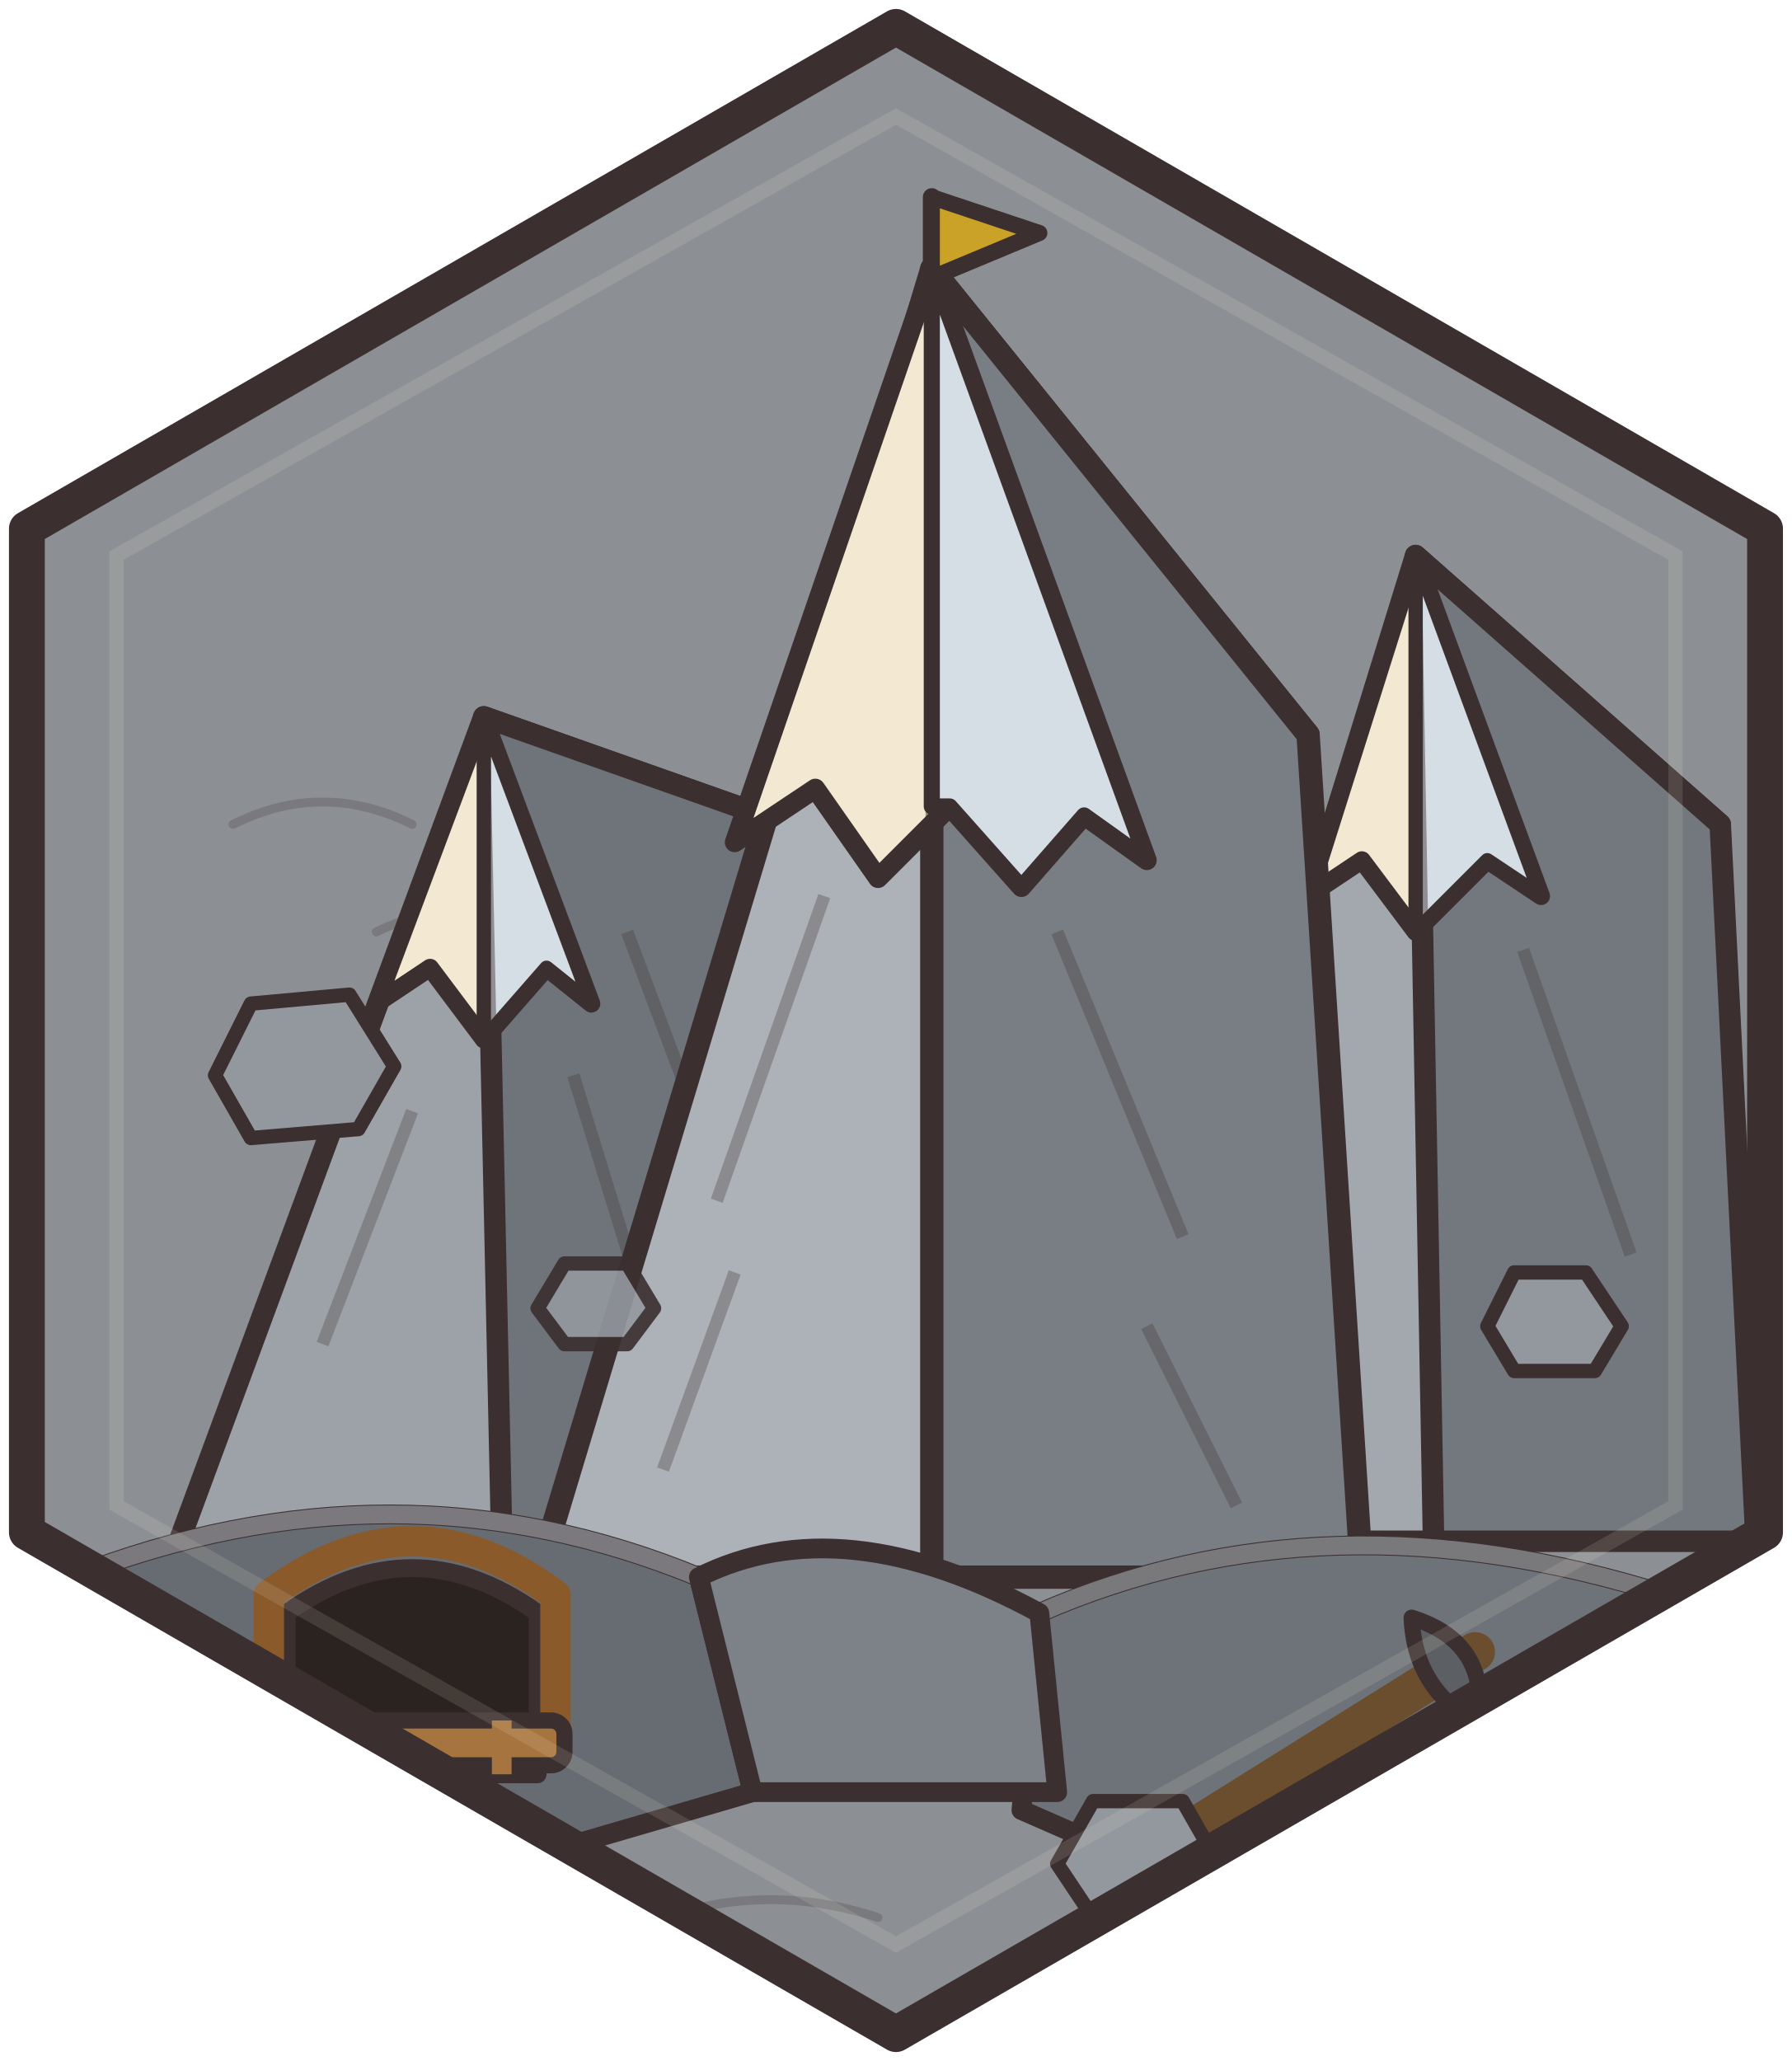
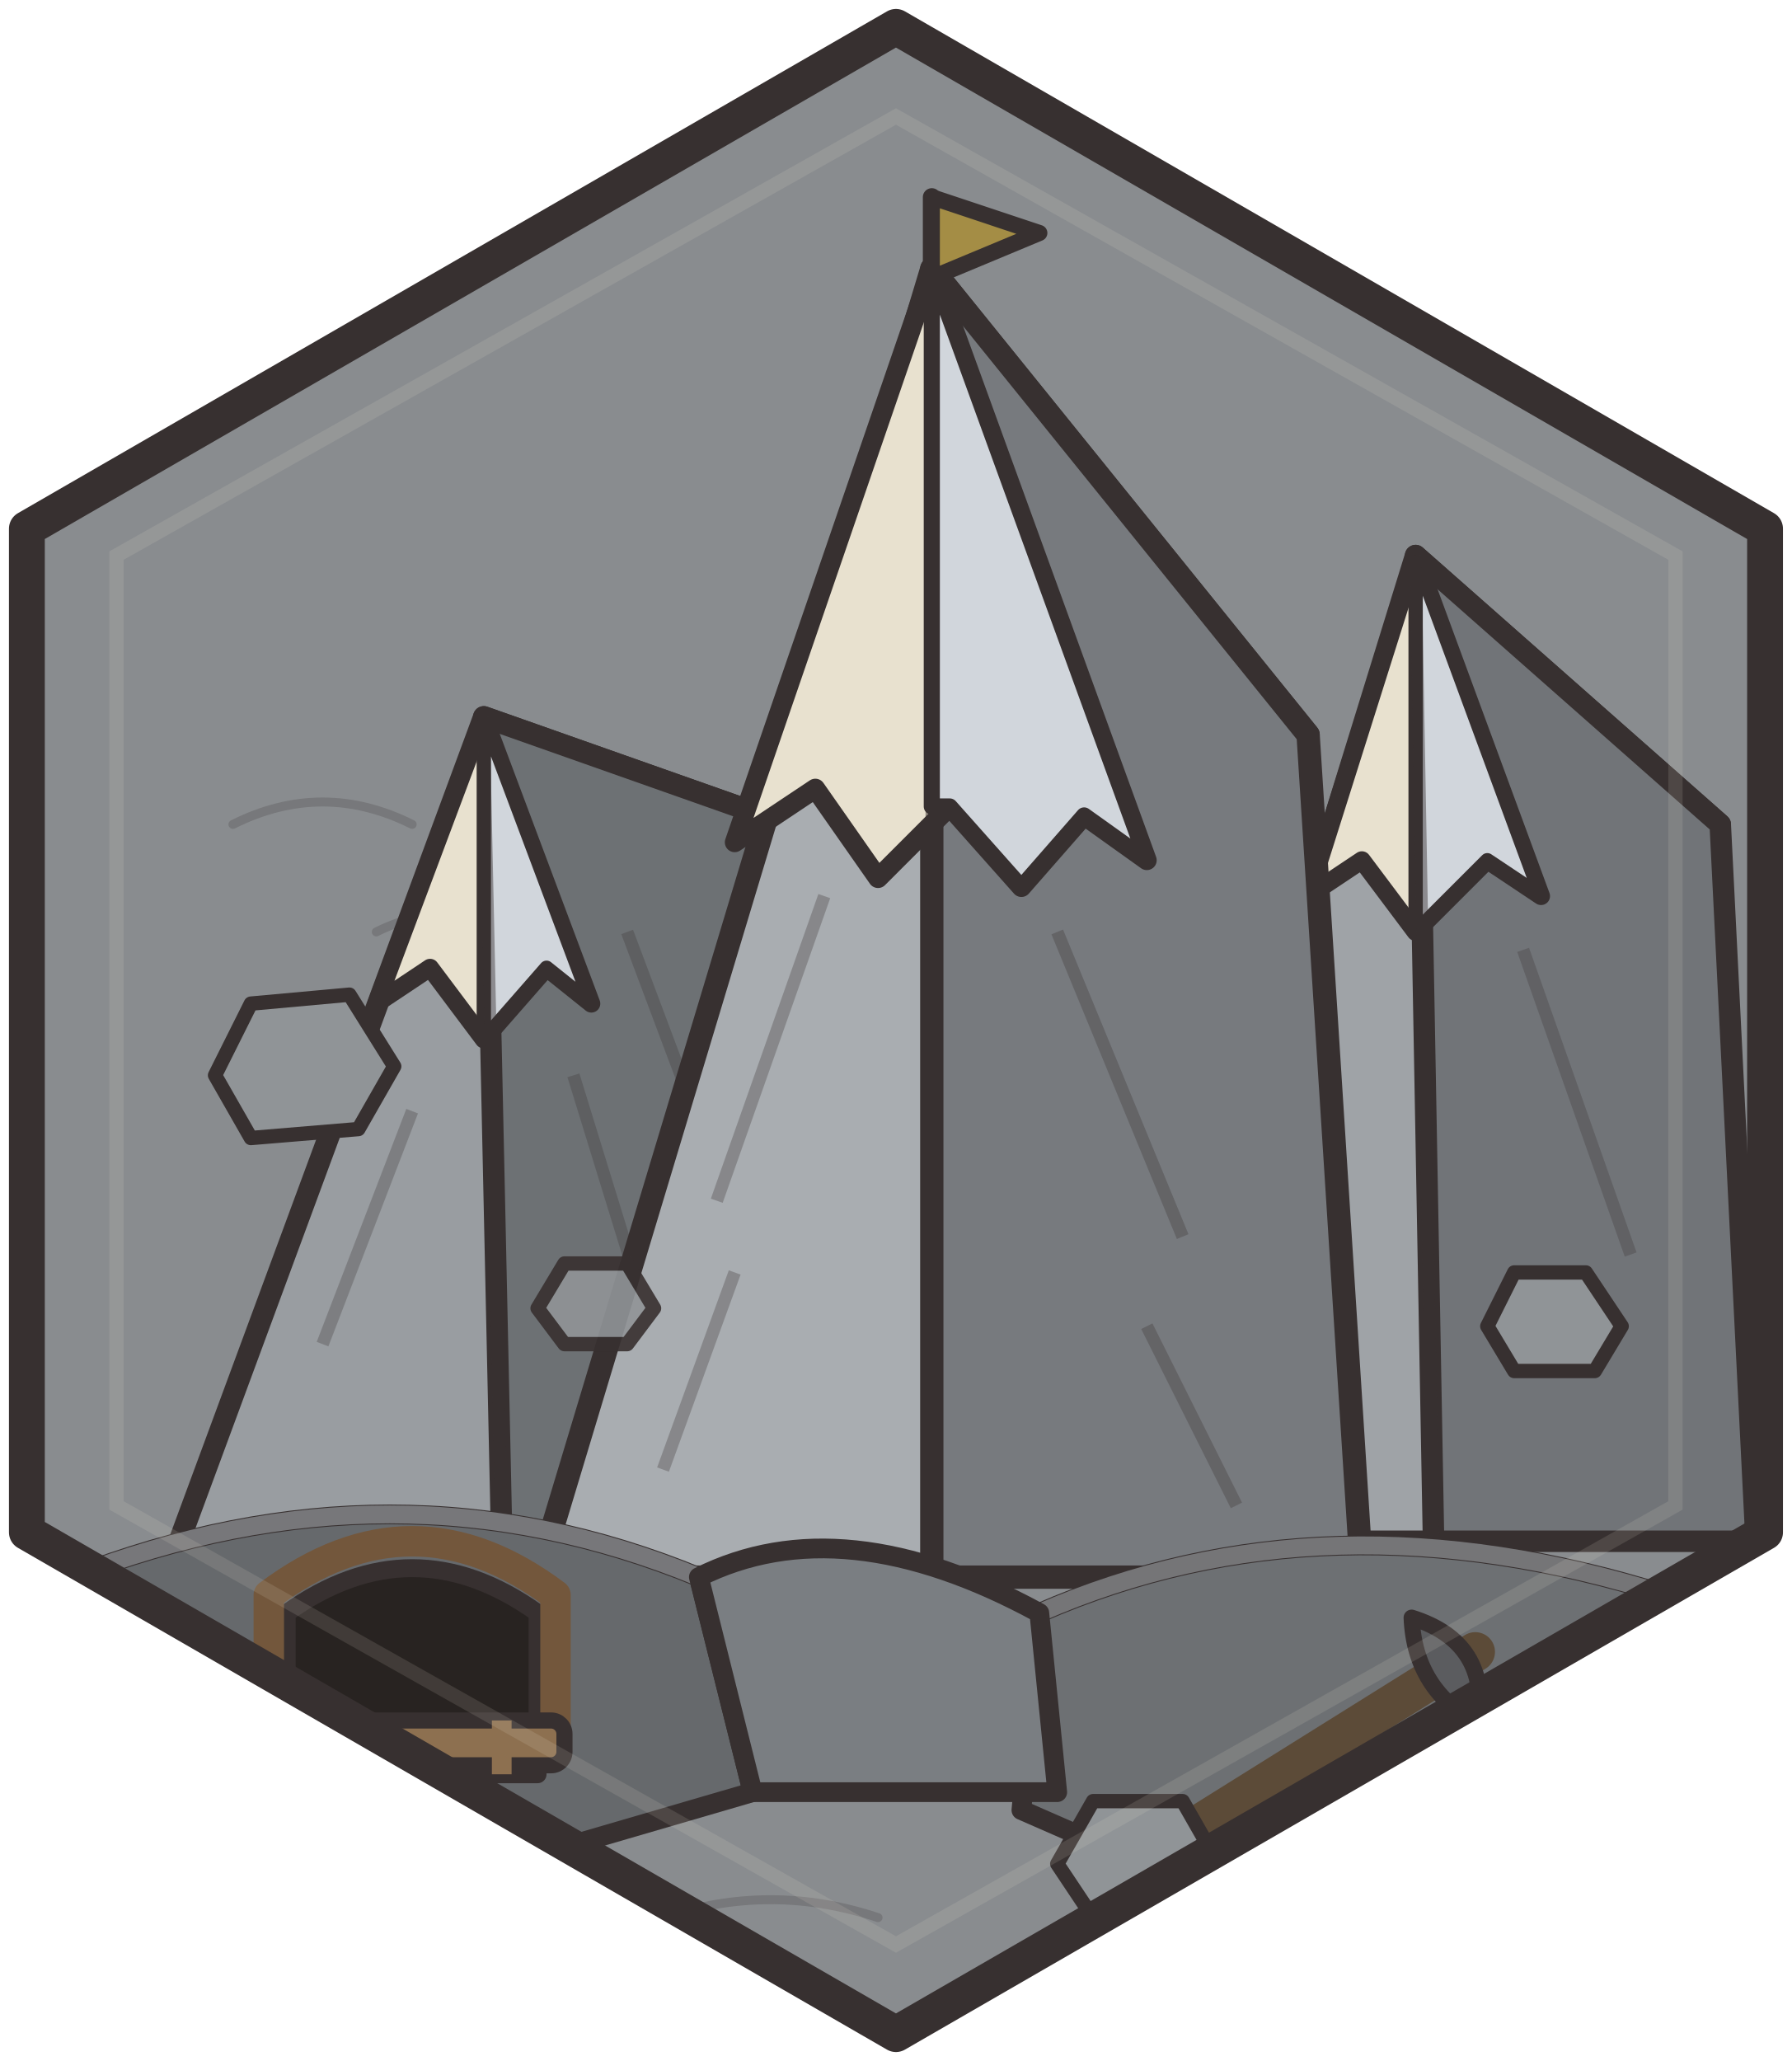
<svg xmlns="http://www.w3.org/2000/svg" viewBox="0 0 200 230">
  <defs>
    <clipPath id="hex">
      <path d="M100 3 L197 59 L197 171 L100 227 L3 171 L3 59 Z" />
    </clipPath>
  </defs>
  <g clip-path="url(#hex)">
-     <rect width="200" height="230" fill="#8C9095" />
-     <g stroke="#3B2F2F" fill="none" opacity=".22" stroke-linecap="round">
+     <rect width="200" height="230" fill="#898C8F" />
+     <g stroke="#373030" fill="none" opacity=".22" stroke-linecap="round">
      <path d="M26 92 q10 -5 20 0 M42 104 q8 -4 16 0 M140 104 q10 -5 20 0" />
      <path d="M16 186 q12 -4 24 0 M150 196 q12 -4 24 0 M74 214 q12 -4 24 0" />
    </g>
-     <g stroke="#3B2F2F" stroke-linejoin="round">
-       <path d="M54 80 L20 172 L56 172 L88 92 Z" fill="#9CA2A8" stroke-width="2.4" />
-       <path d="M54 80 L88 92 L92 172 L56 172 Z" fill="#6E747A" stroke-width="2.4" />
-       <path d="M54 80 L42 112 L48 108 L54 116 L61 108 L66 112 Z" fill="#F3E9D2" stroke-width="2" />
-       <path d="M54 80 L66 112 L61 108 L54 116 L54 80 Z" fill="#D5DDE5" stroke-width="1.6" />
+     <g stroke="#373030" stroke-linejoin="round">
+       <path d="M54 80 L20 172 L56 172 L88 92 Z" fill="#999DA1" stroke-width="2.4" />
+       <path d="M54 80 L88 92 L92 172 L56 172 Z" fill="#6D7174" stroke-width="2.4" />
+       <path d="M54 80 L42 112 L48 108 L54 116 L61 108 L66 112 Z" fill="#E8E1CF" stroke-width="2" />
+       <path d="M54 80 L66 112 L61 108 L54 116 L54 80 Z" fill="#D1D6DC" stroke-width="1.6" />
      <path d="M54 80 L56 172" stroke-width="1.3" opacity=".45" />
      <path d="M64 120 l8 26 M70 104 l12 32 M46 124 l-10 26" stroke-width="1.4" opacity=".28" fill="none" />
    </g>
-     <g stroke="#3B2F2F" stroke-linejoin="round">
-       <path d="M158 62 L124 172 L160 172 L192 92 Z" fill="#A2A8AE" stroke-width="2.4" />
-       <path d="M158 62 L192 92 L196 172 L160 172 Z" fill="#72787E" stroke-width="2.4" />
-       <path d="M158 62 L146 100 L152 96 L158 104 L166 96 L172 100 Z" fill="#F3E9D2" stroke-width="2" />
-       <path d="M158 62 L172 100 L166 96 L158 104 L158 62 Z" fill="#D5DDE5" stroke-width="1.6" />
+     <g stroke="#373030" stroke-linejoin="round">
+       <path d="M158 62 L124 172 L160 172 L192 92 Z" fill="#9FA3A7" stroke-width="2.4" />
+       <path d="M158 62 L192 92 L196 172 L160 172 Z" fill="#717478" stroke-width="2.4" />
+       <path d="M158 62 L146 100 L152 96 L158 104 L166 96 L172 100 Z" fill="#E8E1CF" stroke-width="2" />
+       <path d="M158 62 L172 100 L166 96 L158 104 L158 62 Z" fill="#D1D6DC" stroke-width="1.6" />
      <path d="M158 62 L160 172" stroke-width="1.3" opacity=".45" />
      <path d="M146 110 l-12 34 M170 106 l12 34" stroke-width="1.4" opacity=".28" fill="none" />
    </g>
-     <g stroke="#3B2F2F" stroke-linejoin="round">
-       <path d="M104 30 L60 176 L104 176 L146 82 Z" fill="#ACB2B8" stroke-width="2.6" />
-       <path d="M104 30 L146 82 L152 176 L104 176 Z" fill="#787E84" stroke-width="2.6" />
-       <path d="M104 30 L82 94 L91 88 L98 98 L106 90 L114 99 L121 91 L128 96 Z" fill="#F3E9D2" stroke-width="2.2" />
-       <path d="M104 30 L128 96 L121 91 L114 99 L106 90 L104 90 Z" fill="#D5DDE5" stroke-width="1.8" />
-       <path d="M104 30 L104 176" stroke="#3B2F2F" stroke-width="1.4" opacity=".5" />
-       <path d="M92 100 l-12 34 M118 104 l14 34 M82 142 l-8 22 M128 148 l10 20" stroke="#3B2F2F" stroke-width="1.4" opacity=".3" fill="none" />
+     <g stroke="#373030" stroke-linejoin="round">
+       <path d="M104 30 L60 176 L104 176 L146 82 Z" fill="#A9ADB1" stroke-width="2.6" />
+       <path d="M104 30 L146 82 L152 176 L104 176 Z" fill="#777A7E" stroke-width="2.6" />
+       <path d="M104 30 L82 94 L91 88 L98 98 L106 90 L114 99 L121 91 L128 96 Z" fill="#E8E1CF" stroke-width="2.2" />
+       <path d="M104 30 L128 96 L121 91 L114 99 L106 90 L104 90 Z" fill="#D1D6DC" stroke-width="1.8" />
+       <path d="M104 30 L104 176" stroke="#373030" stroke-width="1.4" opacity=".5" />
+       <path d="M92 100 l-12 34 M118 104 l14 34 M82 142 l-8 22 M128 148 l10 20" stroke="#373030" stroke-width="1.4" opacity=".3" fill="none" />
      <path d="M104 30 v-8" stroke-width="2" stroke-linecap="round" />
    </g>
-     <path d="M104 22 l12 4 l-12 5 Z" fill="#C9A227" stroke="#3B2F2F" stroke-width="1.8" stroke-linejoin="round" />
-     <g stroke="#3B2F2F" stroke-linejoin="round">
-       <path d="M8 176 Q44 162 78 176 L84 200 L36 214 L8 202 Z" fill="#676C72" stroke-width="2.2" />
-       <path d="M8 176 Q44 162 78 176" fill="none" stroke="#9CA2A8" stroke-width="2" opacity=".65" />
-       <path d="M116 180 Q148 166 186 178 L194 204 L146 216 L114 202 Z" fill="#6E7379" stroke-width="2.2" />
-       <path d="M116 180 Q148 166 186 178" fill="none" stroke="#A2A8AE" stroke-width="2" opacity=".6" />
-       <path d="M78 176 Q94 168 116 180 L118 200 L84 200 Z" fill="#7C8288" stroke-width="2.2" />
+     <path d="M104 22 l12 4 l-12 5 Z" fill="#A48D45" stroke="#373030" stroke-width="1.8" stroke-linejoin="round" />
+     <g stroke="#373030" stroke-linejoin="round">
+       <path d="M8 176 Q44 162 78 176 L84 200 L36 214 L8 202 Z" fill="#66696C" stroke-width="2.2" />
+       <path d="M8 176 Q44 162 78 176" fill="none" stroke="#999DA1" stroke-width="2" opacity=".65" />
+       <path d="M116 180 Q148 166 186 178 L194 204 L146 216 L114 202 Z" fill="#6D7073" stroke-width="2.2" />
+       <path d="M116 180 Q148 166 186 178" fill="none" stroke="#9FA3A7" stroke-width="2" opacity=".6" />
+       <path d="M78 176 Q94 168 116 180 L118 200 L84 200 Z" fill="#7A7E82" stroke-width="2.2" />
    </g>
-     <g transform="translate(46 186)" stroke="#3B2F2F" stroke-linejoin="round">
-       <path d="M-14 12 v-18 q14 -10 28 0 v18 Z" fill="#2B2320" stroke-width="2" />
-       <path d="M-16 10 v-18 q16 -12 32 0 v18" fill="none" stroke="#8A5A2B" stroke-width="3.4" />
-       <rect x="-17" y="6" width="34" height="5" rx="1.5" fill="#A6743E" stroke-width="1.8" />
-       <path d="M-10 12 v-6 M10 12 v-6" stroke="#A6743E" stroke-width="2.2" />
-       <path d="M-8 18 l4 -3 M0 20 l4 -3 M8 18 l4 -3" stroke="#3B2F2F" stroke-width="1.4" opacity=".5" fill="none" />
+     <g transform="translate(46 186)" stroke="#373030" stroke-linejoin="round">
+       <path d="M-14 12 v-18 q14 -10 28 0 v18 Z" fill="#282321" stroke-width="2" />
+       <path d="M-16 10 v-18 q16 -12 32 0 v18" fill="none" stroke="#73573C" stroke-width="3.4" />
+       <rect x="-17" y="6" width="34" height="5" rx="1.5" fill="#8D7050" stroke-width="1.8" />
+       <path d="M-10 12 v-6 M10 12 v-6" stroke="#8D7050" stroke-width="2.2" />
+       <path d="M-8 18 l4 -3 M0 20 l4 -3 M8 18 l4 -3" stroke="#373030" stroke-width="1.4" opacity=".5" fill="none" />
    </g>
-     <g transform="translate(146 196) rotate(-32)" stroke="#3B2F2F" stroke-linejoin="round">
-       <path d="M-20 0 H22" stroke="#6B4E2E" stroke-width="4.4" stroke-linecap="round" />
-       <path d="M18 -7 q6 7 0 14 q-4 -7 0 -14 Z" fill="#5C5F63" stroke-width="1.8" />
-       <path d="M-22 0 q-4 0 -4 -5 q6 1 8 3" fill="#5C5F63" stroke-width="1.8" />
+     <g transform="translate(146 196) rotate(-32)" stroke="#373030" stroke-linejoin="round">
+       <path d="M-20 0 H22" stroke="#5C4B38" stroke-width="4.4" stroke-linecap="round" />
+       <path d="M18 -7 q6 7 0 14 q-4 -7 0 -14 Z" fill="#5B5C5F" stroke-width="1.8" />
+       <path d="M-22 0 q-4 0 -4 -5 q6 1 8 3" fill="#5B5C5F" stroke-width="1.8" />
    </g>
-     <g fill="#93989E" stroke="#3B2F2F" stroke-width="1.6" stroke-linejoin="round">
+     <g fill="#909497" stroke="#373030" stroke-width="1.6" stroke-linejoin="round">
      <path d="M24 120 l4 -8 l11 -1 l5 8 l-4 7 l-12 1 Z" />
      <path d="M166 148 l3 -6 l8 0 l4 6 l-3 5 l-9 0 Z" />
      <path d="M118 208 l4 -7 l10 0 l4 7 l-4 6 l-10 0 Z" />
      <path d="M60 146 l3 -5 l7 0 l3 5 l-3 4 l-7 0 Z" opacity=".9" />
    </g>
-     <path d="M100 13 L187 62 L187 168 L100 217 L13 168 L13 62 Z" fill="none" stroke="#F3E9D2" stroke-width="1.6" opacity=".13" />
+     <path d="M100 13 L187 62 L187 168 L100 217 L13 168 L13 62 Z" fill="none" stroke="#E8E1CF" stroke-width="1.6" opacity=".13" />
  </g>
-   <path d="M100 3 L197 59 L197 171 L100 227 L3 171 L3 59 Z" fill="none" stroke="#3B2F2F" stroke-width="4" stroke-linejoin="round" />
+   <path d="M100 3 L197 59 L197 171 L100 227 L3 171 L3 59 Z" fill="none" stroke="#373030" stroke-width="4" stroke-linejoin="round" />
</svg>
